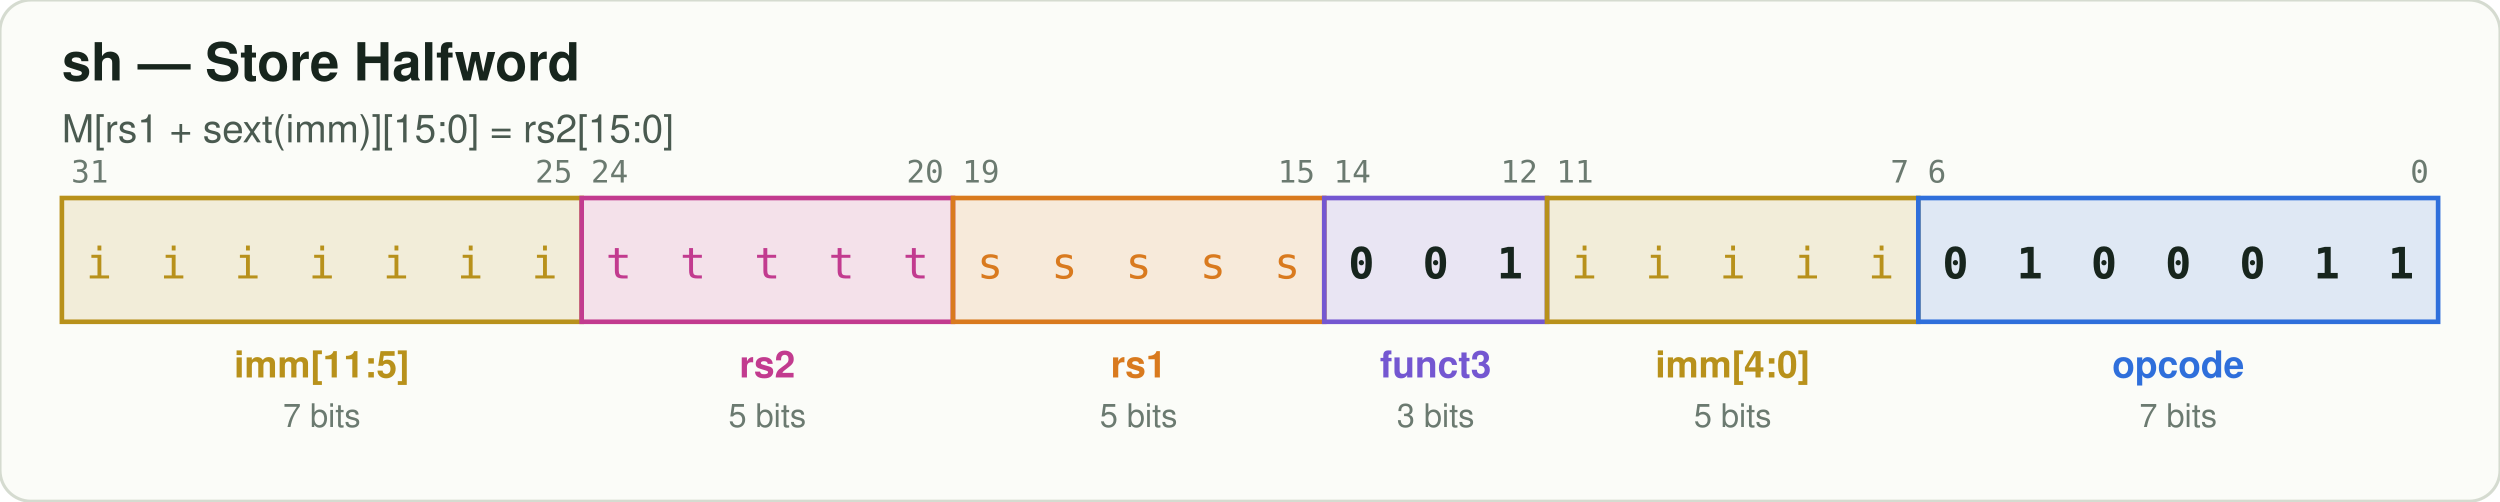
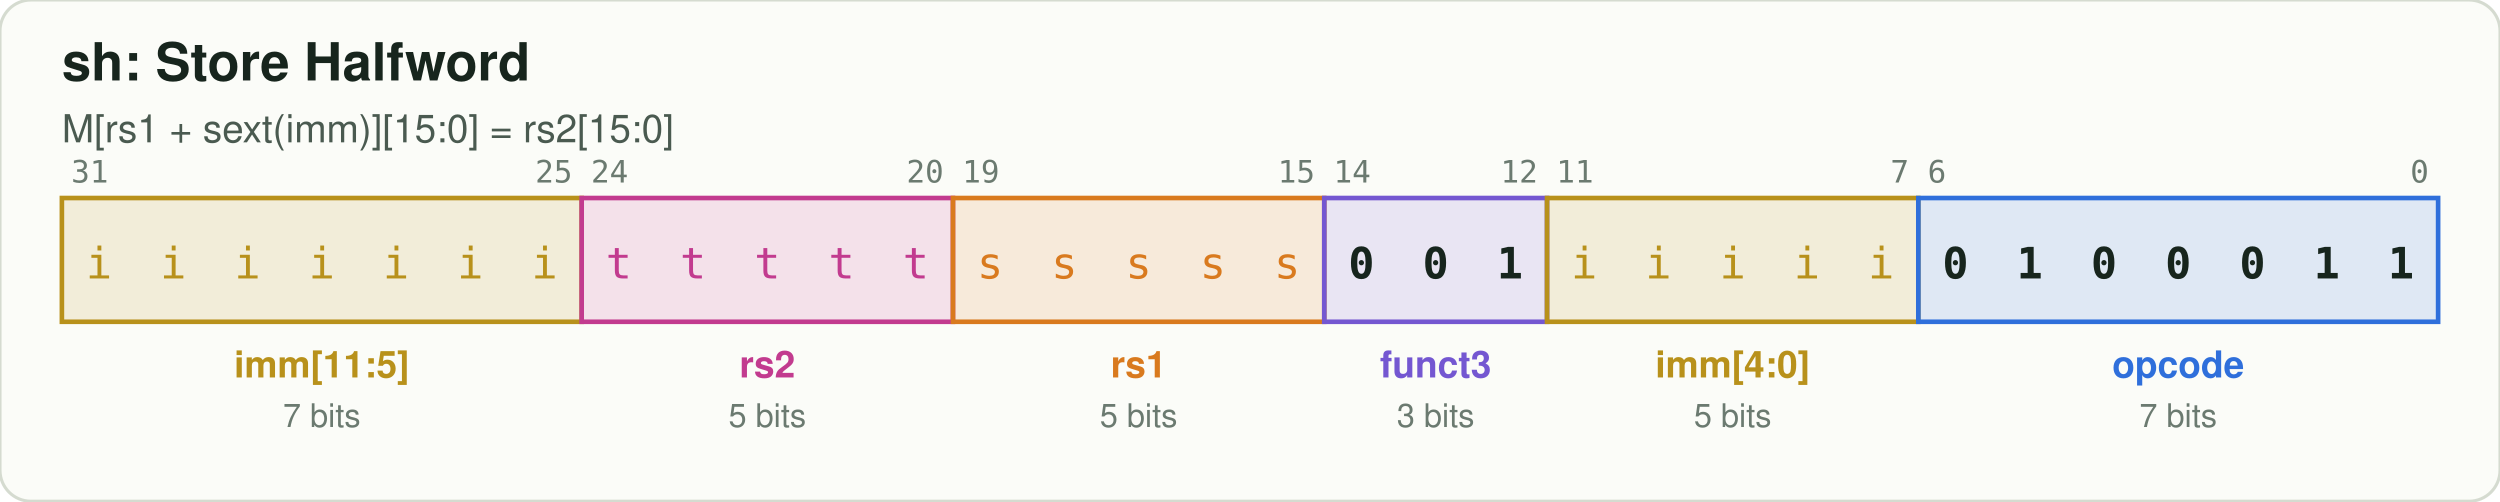
<svg xmlns="http://www.w3.org/2000/svg" viewBox="0 0 808 162" width="808" height="162">
  <rect width="100%" height="100%" rx="10" fill="#FBFCF8" stroke="#D5DBD0" />
-   <text x="20" y="26" font-family="'IBM Plex Sans','Segoe UI',Helvetica,Arial,sans-serif" font-size="17" font-weight="600" fill="#17251D">sh — Store Halfword</text>
+   <text x="20" y="26" font-family="'IBM Plex Sans','Segoe UI',Helvetica,Arial,sans-serif" font-size="17" font-weight="600" fill="#17251D">sh: Store Halfword</text>
  <text x="20" y="46" font-family="'IBM Plex Sans','Segoe UI',Helvetica,Arial,sans-serif" font-size="12.5" fill="#4A5A50">M[rs1 + sext(imm)][15:0] = rs2[15:0]</text>
  <rect x="20" y="64" width="168" height="40" fill="#B8911B" fill-opacity="0.14" stroke="#B8911B" stroke-width="1.5" />
  <text x="32" y="90" text-anchor="middle" font-family="'IBM Plex Mono','SFMono-Regular',Consolas,monospace" font-size="14" font-weight="400" fill="#B8911B">i</text>
  <text x="56" y="90" text-anchor="middle" font-family="'IBM Plex Mono','SFMono-Regular',Consolas,monospace" font-size="14" font-weight="400" fill="#B8911B">i</text>
  <text x="80" y="90" text-anchor="middle" font-family="'IBM Plex Mono','SFMono-Regular',Consolas,monospace" font-size="14" font-weight="400" fill="#B8911B">i</text>
  <text x="104" y="90" text-anchor="middle" font-family="'IBM Plex Mono','SFMono-Regular',Consolas,monospace" font-size="14" font-weight="400" fill="#B8911B">i</text>
  <text x="128" y="90" text-anchor="middle" font-family="'IBM Plex Mono','SFMono-Regular',Consolas,monospace" font-size="14" font-weight="400" fill="#B8911B">i</text>
  <text x="152" y="90" text-anchor="middle" font-family="'IBM Plex Mono','SFMono-Regular',Consolas,monospace" font-size="14" font-weight="400" fill="#B8911B">i</text>
  <text x="176" y="90" text-anchor="middle" font-family="'IBM Plex Mono','SFMono-Regular',Consolas,monospace" font-size="14" font-weight="400" fill="#B8911B">i</text>
  <text x="23" y="59" font-family="'IBM Plex Mono','SFMono-Regular',Consolas,monospace" font-size="10" fill="#6B7A70">31</text>
  <text x="185" y="59" text-anchor="end" font-family="'IBM Plex Mono','SFMono-Regular',Consolas,monospace" font-size="10" fill="#6B7A70">25</text>
  <text x="104" y="122" text-anchor="middle" font-family="'IBM Plex Sans','Segoe UI',Helvetica,Arial,sans-serif" font-size="12" font-weight="600" fill="#B8911B">imm[11:5]</text>
  <text x="104" y="138" text-anchor="middle" font-family="'IBM Plex Sans','Segoe UI',Helvetica,Arial,sans-serif" font-size="10.5" fill="#6B7A70">7 bits</text>
  <rect x="188" y="64" width="120" height="40" fill="#C23B8F" fill-opacity="0.14" stroke="#C23B8F" stroke-width="1.5" />
  <text x="200" y="90" text-anchor="middle" font-family="'IBM Plex Mono','SFMono-Regular',Consolas,monospace" font-size="14" font-weight="400" fill="#C23B8F">t</text>
  <text x="224" y="90" text-anchor="middle" font-family="'IBM Plex Mono','SFMono-Regular',Consolas,monospace" font-size="14" font-weight="400" fill="#C23B8F">t</text>
  <text x="248" y="90" text-anchor="middle" font-family="'IBM Plex Mono','SFMono-Regular',Consolas,monospace" font-size="14" font-weight="400" fill="#C23B8F">t</text>
  <text x="272" y="90" text-anchor="middle" font-family="'IBM Plex Mono','SFMono-Regular',Consolas,monospace" font-size="14" font-weight="400" fill="#C23B8F">t</text>
  <text x="296" y="90" text-anchor="middle" font-family="'IBM Plex Mono','SFMono-Regular',Consolas,monospace" font-size="14" font-weight="400" fill="#C23B8F">t</text>
  <text x="191" y="59" font-family="'IBM Plex Mono','SFMono-Regular',Consolas,monospace" font-size="10" fill="#6B7A70">24</text>
  <text x="305" y="59" text-anchor="end" font-family="'IBM Plex Mono','SFMono-Regular',Consolas,monospace" font-size="10" fill="#6B7A70">20</text>
  <text x="248" y="122" text-anchor="middle" font-family="'IBM Plex Sans','Segoe UI',Helvetica,Arial,sans-serif" font-size="12" font-weight="600" fill="#C23B8F">rs2</text>
  <text x="248" y="138" text-anchor="middle" font-family="'IBM Plex Sans','Segoe UI',Helvetica,Arial,sans-serif" font-size="10.5" fill="#6B7A70">5 bits</text>
  <rect x="308" y="64" width="120" height="40" fill="#D97A1E" fill-opacity="0.14" stroke="#D97A1E" stroke-width="1.5" />
  <text x="320" y="90" text-anchor="middle" font-family="'IBM Plex Mono','SFMono-Regular',Consolas,monospace" font-size="14" font-weight="400" fill="#D97A1E">s</text>
  <text x="344" y="90" text-anchor="middle" font-family="'IBM Plex Mono','SFMono-Regular',Consolas,monospace" font-size="14" font-weight="400" fill="#D97A1E">s</text>
  <text x="368" y="90" text-anchor="middle" font-family="'IBM Plex Mono','SFMono-Regular',Consolas,monospace" font-size="14" font-weight="400" fill="#D97A1E">s</text>
  <text x="392" y="90" text-anchor="middle" font-family="'IBM Plex Mono','SFMono-Regular',Consolas,monospace" font-size="14" font-weight="400" fill="#D97A1E">s</text>
  <text x="416" y="90" text-anchor="middle" font-family="'IBM Plex Mono','SFMono-Regular',Consolas,monospace" font-size="14" font-weight="400" fill="#D97A1E">s</text>
  <text x="311" y="59" font-family="'IBM Plex Mono','SFMono-Regular',Consolas,monospace" font-size="10" fill="#6B7A70">19</text>
  <text x="425" y="59" text-anchor="end" font-family="'IBM Plex Mono','SFMono-Regular',Consolas,monospace" font-size="10" fill="#6B7A70">15</text>
  <text x="368" y="122" text-anchor="middle" font-family="'IBM Plex Sans','Segoe UI',Helvetica,Arial,sans-serif" font-size="12" font-weight="600" fill="#D97A1E">rs1</text>
  <text x="368" y="138" text-anchor="middle" font-family="'IBM Plex Sans','Segoe UI',Helvetica,Arial,sans-serif" font-size="10.5" fill="#6B7A70">5 bits</text>
  <rect x="428" y="64" width="72" height="40" fill="#7457D1" fill-opacity="0.14" stroke="#7457D1" stroke-width="1.5" />
  <text x="440" y="90" text-anchor="middle" font-family="'IBM Plex Mono','SFMono-Regular',Consolas,monospace" font-size="14" font-weight="700" fill="#17251D">0</text>
  <text x="464" y="90" text-anchor="middle" font-family="'IBM Plex Mono','SFMono-Regular',Consolas,monospace" font-size="14" font-weight="700" fill="#17251D">0</text>
  <text x="488" y="90" text-anchor="middle" font-family="'IBM Plex Mono','SFMono-Regular',Consolas,monospace" font-size="14" font-weight="700" fill="#17251D">1</text>
  <text x="431" y="59" font-family="'IBM Plex Mono','SFMono-Regular',Consolas,monospace" font-size="10" fill="#6B7A70">14</text>
  <text x="497" y="59" text-anchor="end" font-family="'IBM Plex Mono','SFMono-Regular',Consolas,monospace" font-size="10" fill="#6B7A70">12</text>
  <text x="464" y="122" text-anchor="middle" font-family="'IBM Plex Sans','Segoe UI',Helvetica,Arial,sans-serif" font-size="12" font-weight="600" fill="#7457D1">funct3</text>
  <text x="464" y="138" text-anchor="middle" font-family="'IBM Plex Sans','Segoe UI',Helvetica,Arial,sans-serif" font-size="10.5" fill="#6B7A70">3 bits</text>
  <rect x="500" y="64" width="120" height="40" fill="#B8911B" fill-opacity="0.14" stroke="#B8911B" stroke-width="1.5" />
  <text x="512" y="90" text-anchor="middle" font-family="'IBM Plex Mono','SFMono-Regular',Consolas,monospace" font-size="14" font-weight="400" fill="#B8911B">i</text>
  <text x="536" y="90" text-anchor="middle" font-family="'IBM Plex Mono','SFMono-Regular',Consolas,monospace" font-size="14" font-weight="400" fill="#B8911B">i</text>
  <text x="560" y="90" text-anchor="middle" font-family="'IBM Plex Mono','SFMono-Regular',Consolas,monospace" font-size="14" font-weight="400" fill="#B8911B">i</text>
  <text x="584" y="90" text-anchor="middle" font-family="'IBM Plex Mono','SFMono-Regular',Consolas,monospace" font-size="14" font-weight="400" fill="#B8911B">i</text>
  <text x="608" y="90" text-anchor="middle" font-family="'IBM Plex Mono','SFMono-Regular',Consolas,monospace" font-size="14" font-weight="400" fill="#B8911B">i</text>
  <text x="503" y="59" font-family="'IBM Plex Mono','SFMono-Regular',Consolas,monospace" font-size="10" fill="#6B7A70">11</text>
  <text x="617" y="59" text-anchor="end" font-family="'IBM Plex Mono','SFMono-Regular',Consolas,monospace" font-size="10" fill="#6B7A70">7</text>
  <text x="560" y="122" text-anchor="middle" font-family="'IBM Plex Sans','Segoe UI',Helvetica,Arial,sans-serif" font-size="12" font-weight="600" fill="#B8911B">imm[4:0]</text>
  <text x="560" y="138" text-anchor="middle" font-family="'IBM Plex Sans','Segoe UI',Helvetica,Arial,sans-serif" font-size="10.5" fill="#6B7A70">5 bits</text>
  <rect x="620" y="64" width="168" height="40" fill="#2F6FDB" fill-opacity="0.14" stroke="#2F6FDB" stroke-width="1.5" />
  <text x="632" y="90" text-anchor="middle" font-family="'IBM Plex Mono','SFMono-Regular',Consolas,monospace" font-size="14" font-weight="700" fill="#17251D">0</text>
  <text x="656" y="90" text-anchor="middle" font-family="'IBM Plex Mono','SFMono-Regular',Consolas,monospace" font-size="14" font-weight="700" fill="#17251D">1</text>
  <text x="680" y="90" text-anchor="middle" font-family="'IBM Plex Mono','SFMono-Regular',Consolas,monospace" font-size="14" font-weight="700" fill="#17251D">0</text>
  <text x="704" y="90" text-anchor="middle" font-family="'IBM Plex Mono','SFMono-Regular',Consolas,monospace" font-size="14" font-weight="700" fill="#17251D">0</text>
  <text x="728" y="90" text-anchor="middle" font-family="'IBM Plex Mono','SFMono-Regular',Consolas,monospace" font-size="14" font-weight="700" fill="#17251D">0</text>
  <text x="752" y="90" text-anchor="middle" font-family="'IBM Plex Mono','SFMono-Regular',Consolas,monospace" font-size="14" font-weight="700" fill="#17251D">1</text>
  <text x="776" y="90" text-anchor="middle" font-family="'IBM Plex Mono','SFMono-Regular',Consolas,monospace" font-size="14" font-weight="700" fill="#17251D">1</text>
  <text x="623" y="59" font-family="'IBM Plex Mono','SFMono-Regular',Consolas,monospace" font-size="10" fill="#6B7A70">6</text>
  <text x="785" y="59" text-anchor="end" font-family="'IBM Plex Mono','SFMono-Regular',Consolas,monospace" font-size="10" fill="#6B7A70">0</text>
  <text x="704" y="122" text-anchor="middle" font-family="'IBM Plex Sans','Segoe UI',Helvetica,Arial,sans-serif" font-size="12" font-weight="600" fill="#2F6FDB">opcode</text>
  <text x="704" y="138" text-anchor="middle" font-family="'IBM Plex Sans','Segoe UI',Helvetica,Arial,sans-serif" font-size="10.5" fill="#6B7A70">7 bits</text>
</svg>
